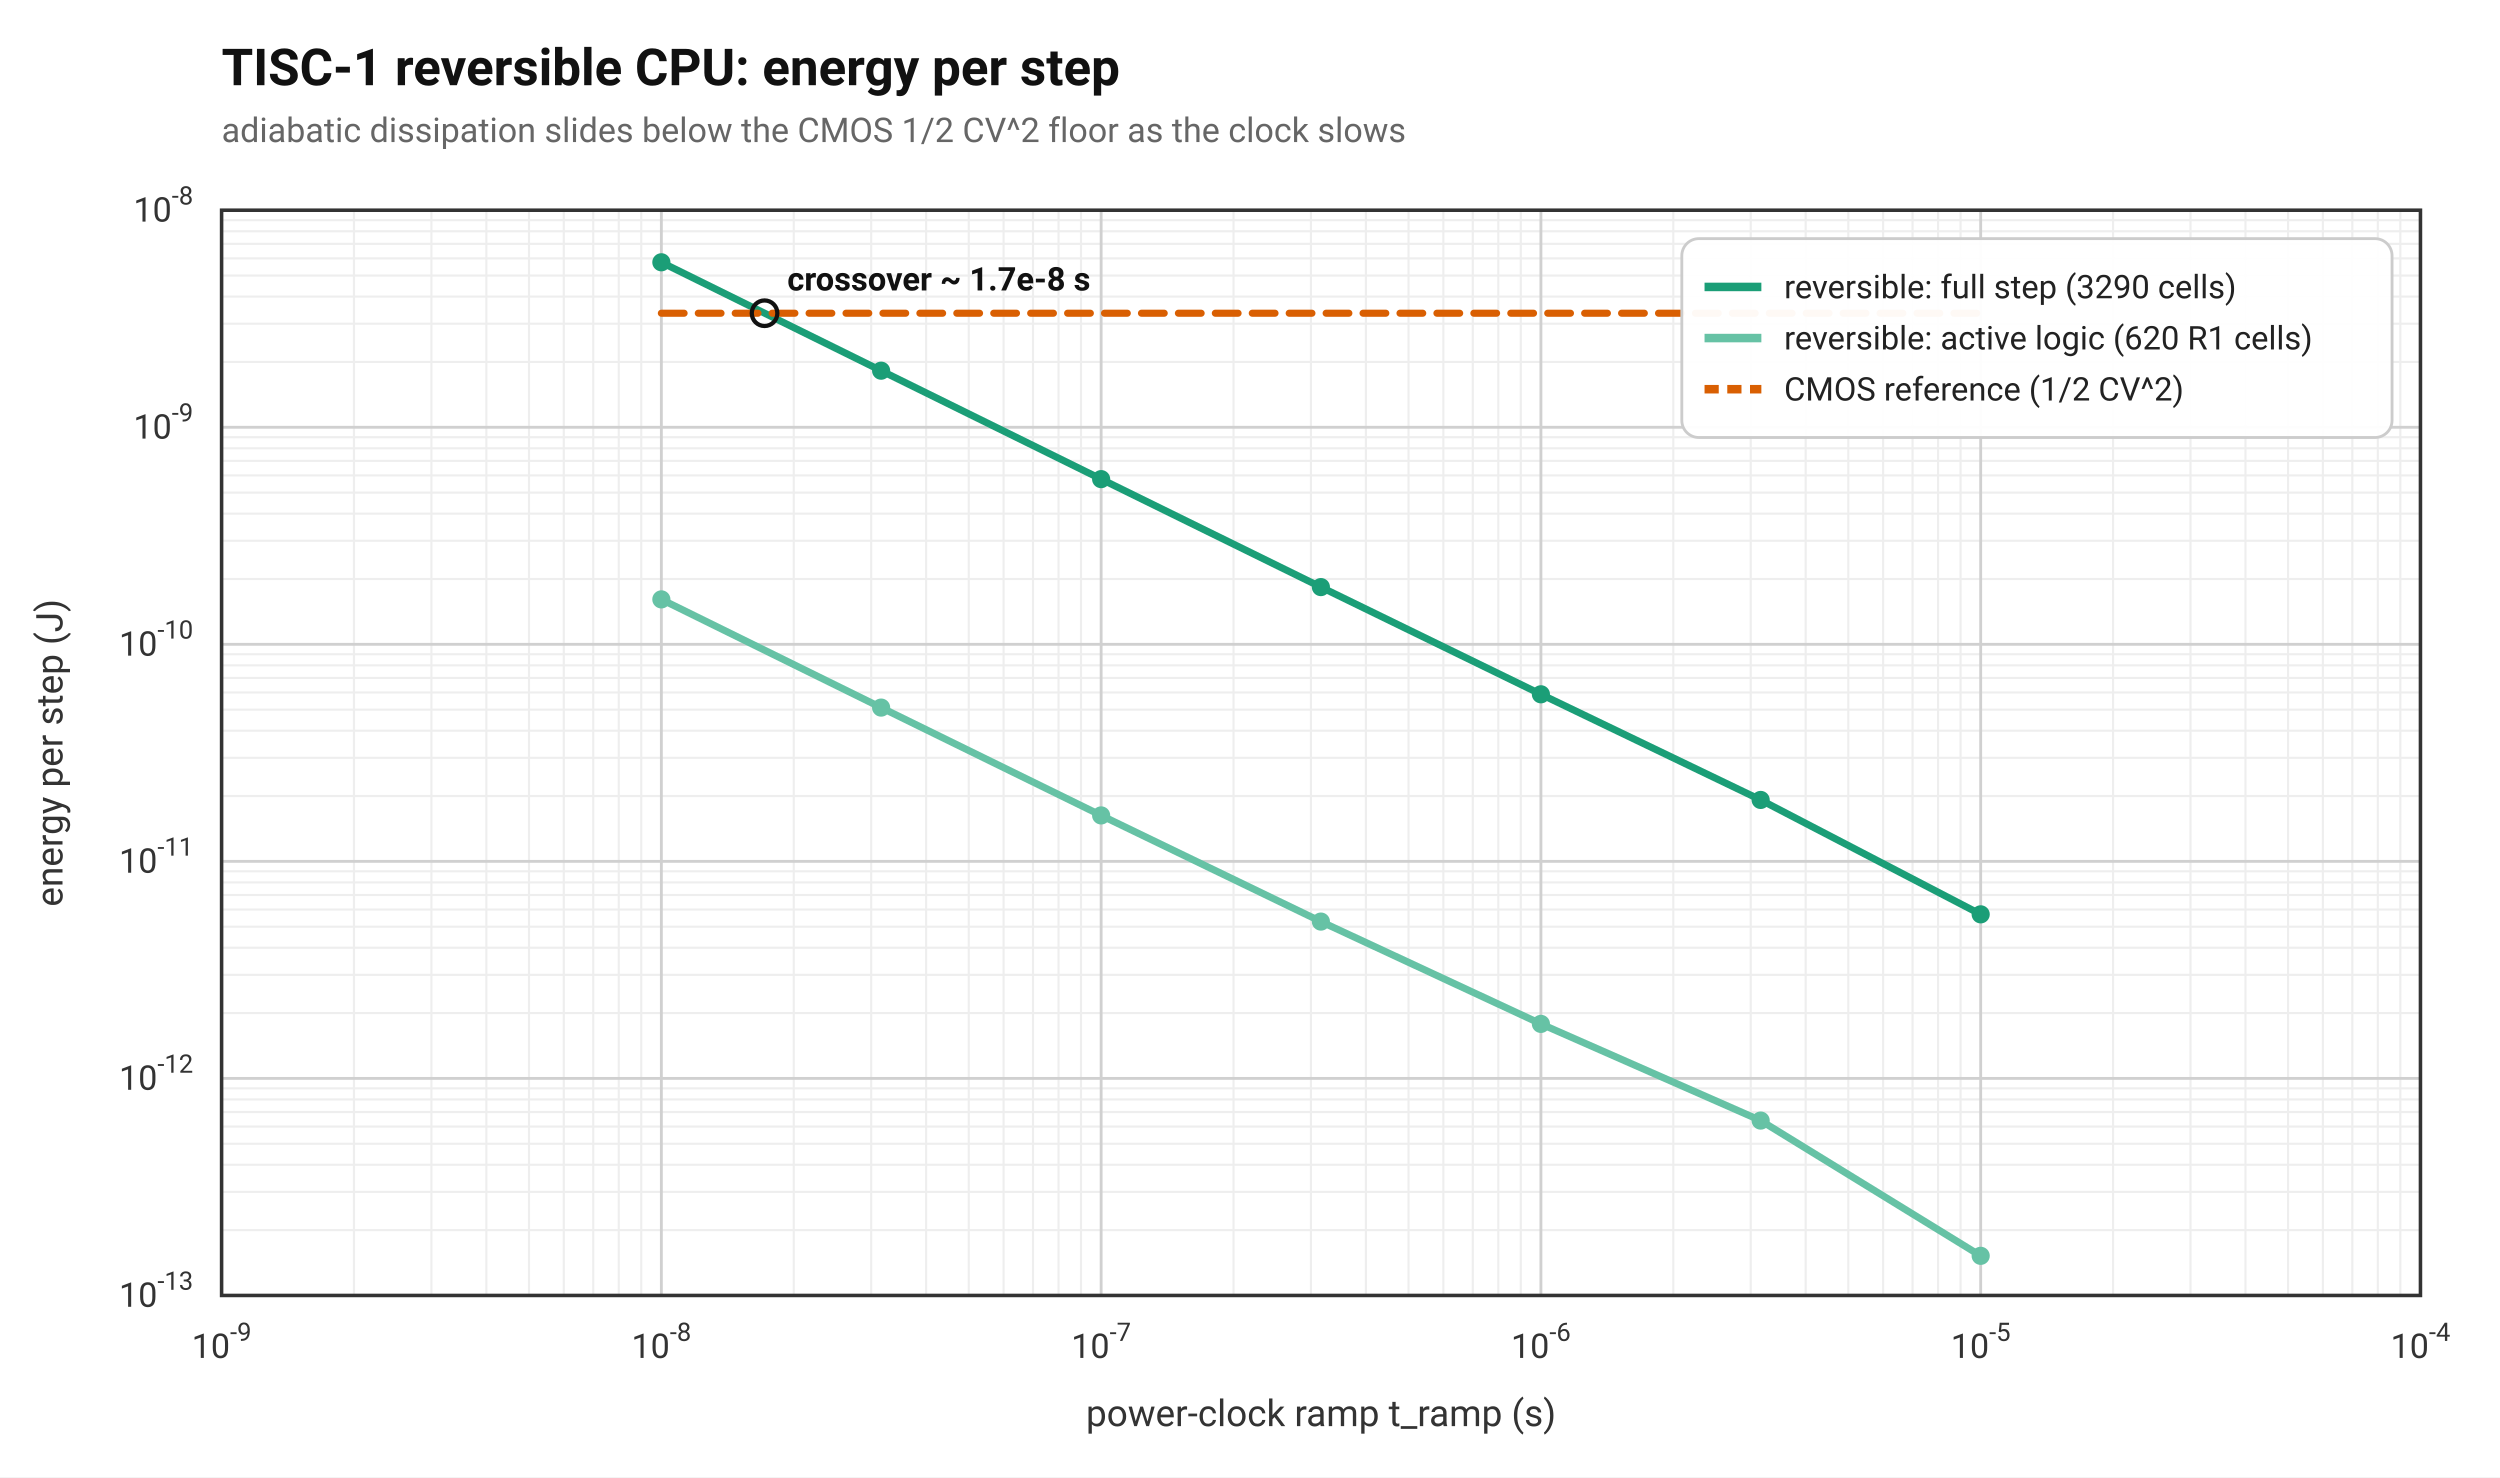
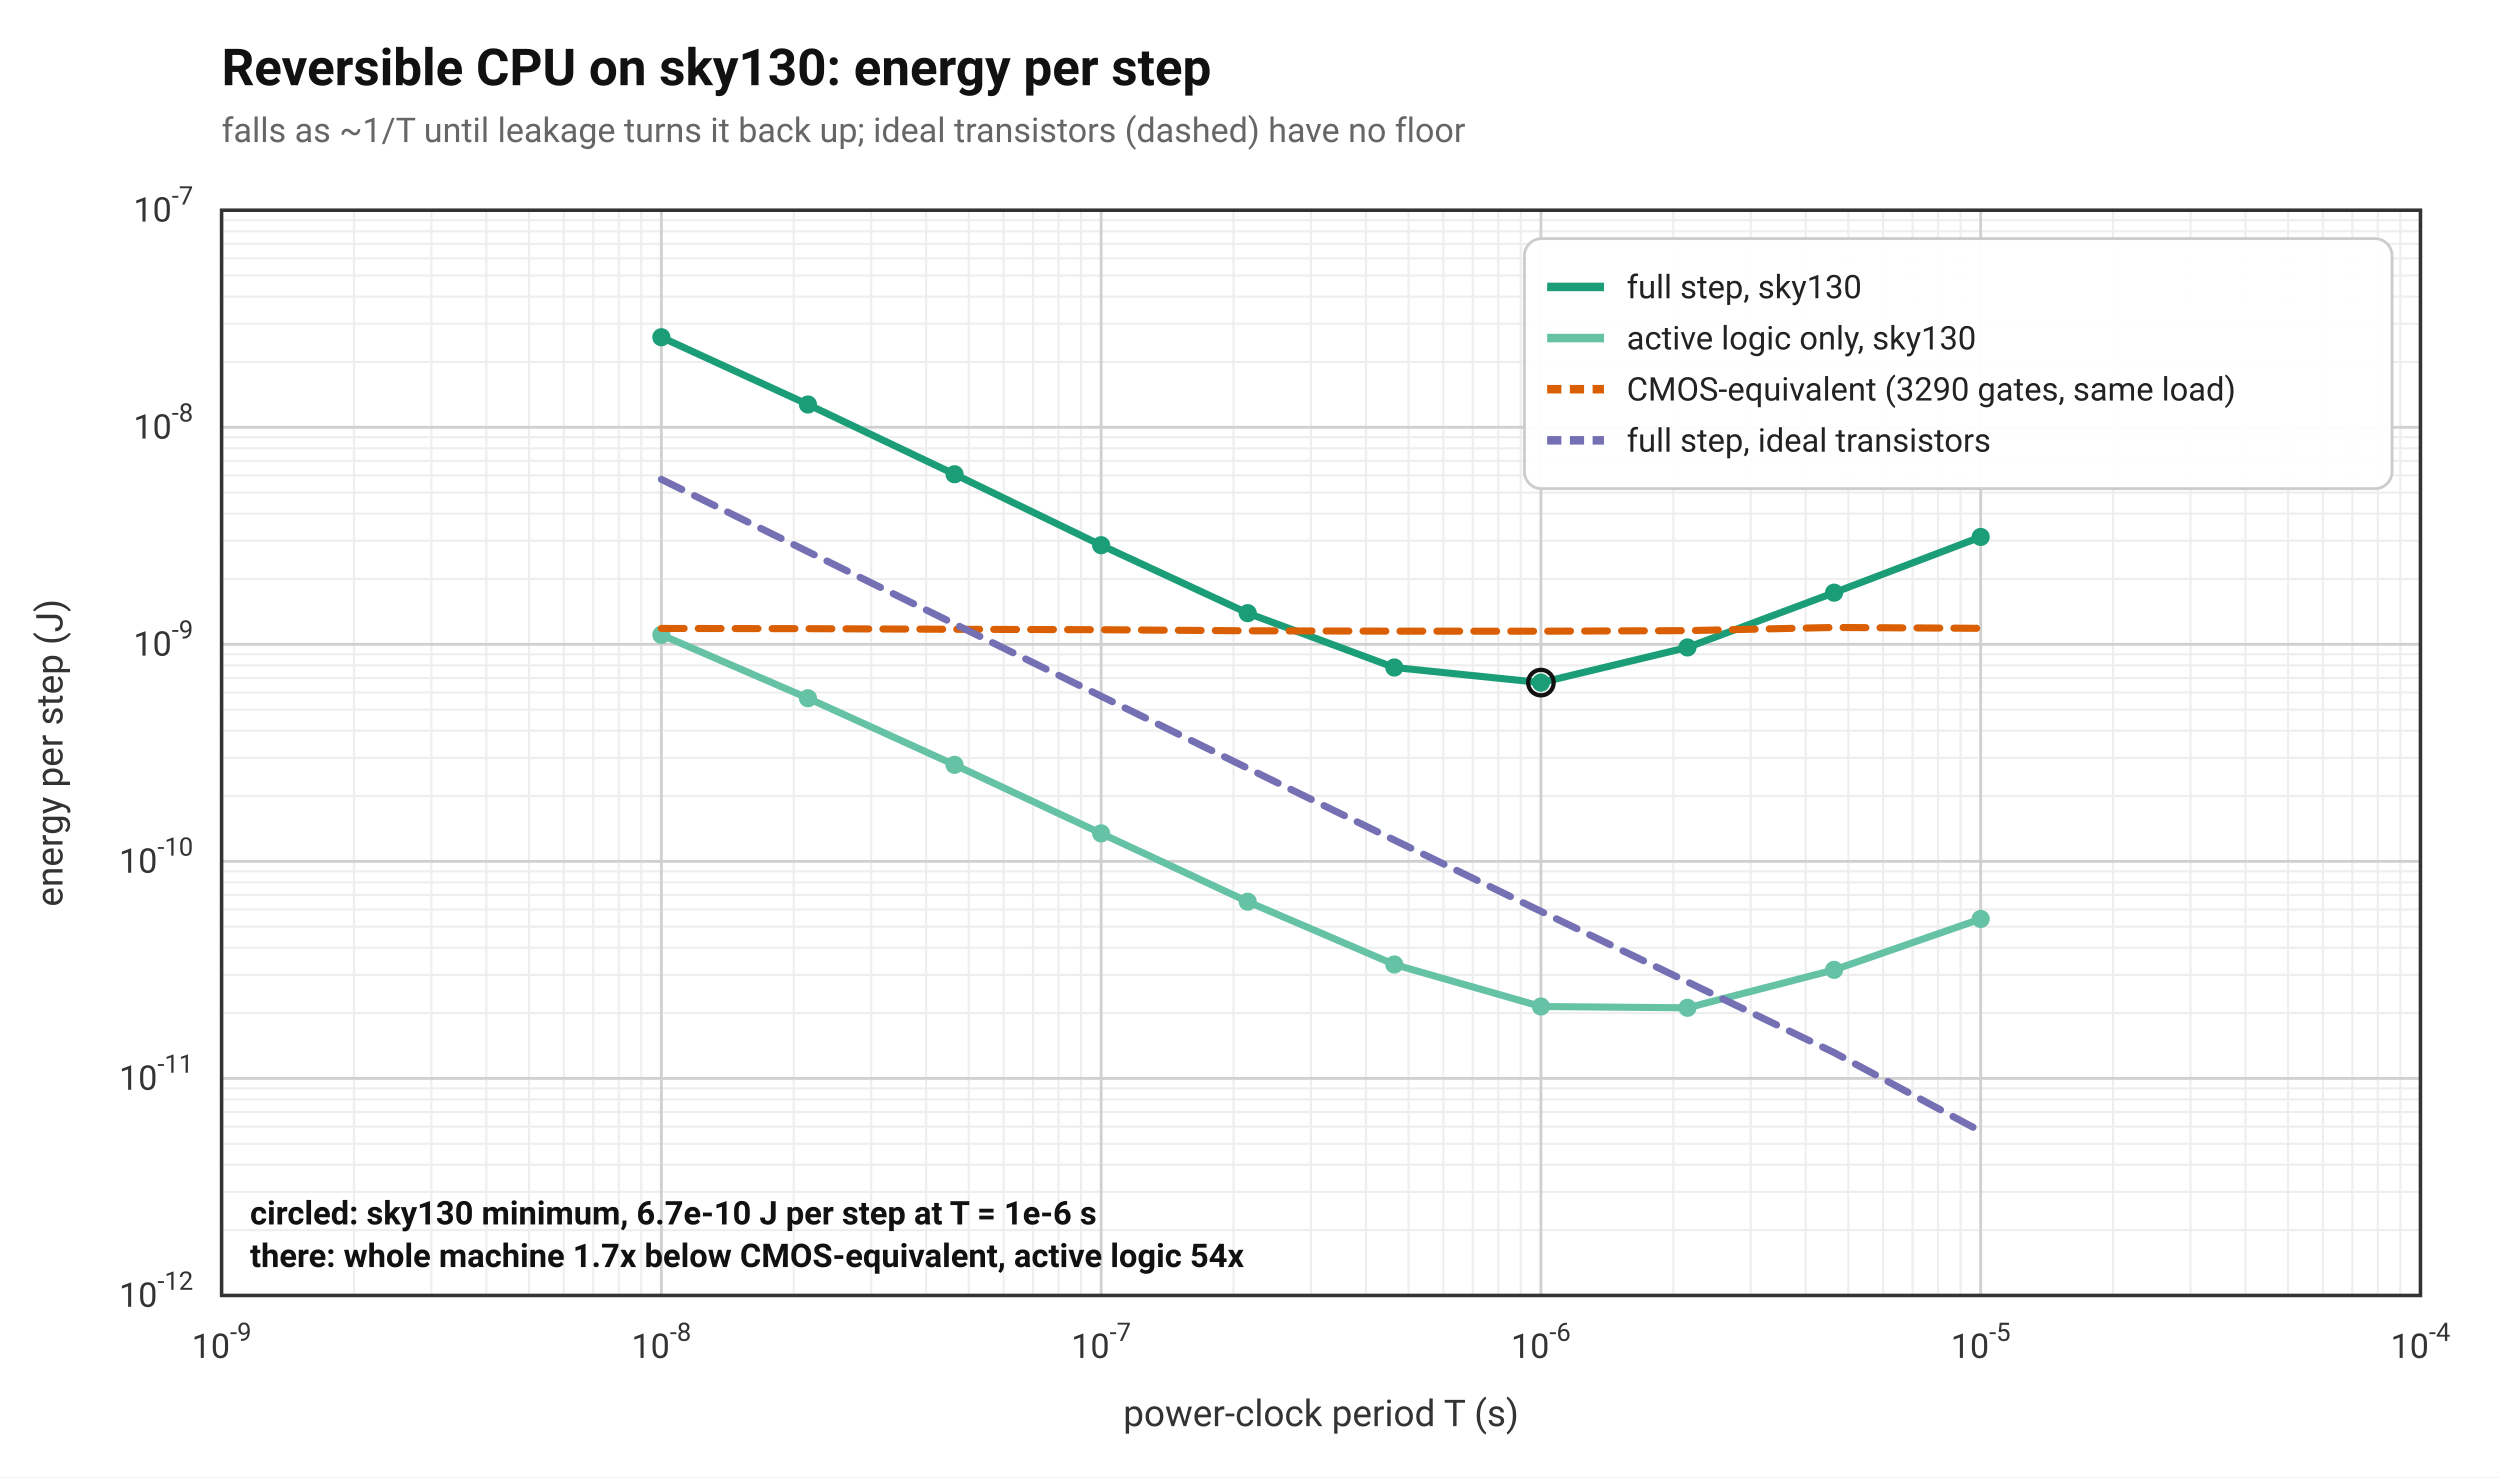
<svg xmlns="http://www.w3.org/2000/svg" width="880" height="520" viewBox="0 0 880 520" font-family="system-ui, -apple-system, Segoe UI, Roboto, sans-serif">
  <rect width="880" height="520" fill="#ffffff" />
-   <text x="78" y="30" font-size="18" font-weight="700" fill="#111111" font-family="system-ui, -apple-system, Segoe UI, Roboto, sans-serif">TISC-1 reversible CPU: energy per step</text>
-   <text x="78" y="50" font-size="12" fill="#666666" font-family="system-ui, -apple-system, Segoe UI, Roboto, sans-serif">adiabatic dissipation slides below the CMOS 1/2 CV^2 floor as the clock slows</text>
+   <text x="78" y="30" font-size="18" font-weight="700" fill="#111111" font-family="system-ui, -apple-system, Segoe UI, Roboto, sans-serif">Reversible CPU on sky130: energy per step</text>
+   <text x="78" y="50" font-size="12" fill="#666666" font-family="system-ui, -apple-system, Segoe UI, Roboto, sans-serif">falls as ~1/T until leakage turns it back up; ideal transistors (dashed) have no floor</text>
  <line x1="124.599" y1="74" x2="124.599" y2="456" stroke="#eeeeee" stroke-width="0.75" />
  <line x1="151.858" y1="74" x2="151.858" y2="456" stroke="#eeeeee" stroke-width="0.75" />
  <line x1="171.199" y1="74" x2="171.199" y2="456" stroke="#eeeeee" stroke-width="0.75" />
  <line x1="186.201" y1="74" x2="186.201" y2="456" stroke="#eeeeee" stroke-width="0.75" />
  <line x1="198.458" y1="74" x2="198.458" y2="456" stroke="#eeeeee" stroke-width="0.75" />
  <line x1="208.821" y1="74" x2="208.821" y2="456" stroke="#eeeeee" stroke-width="0.75" />
  <line x1="217.798" y1="74" x2="217.798" y2="456" stroke="#eeeeee" stroke-width="0.75" />
  <line x1="225.717" y1="74" x2="225.717" y2="456" stroke="#eeeeee" stroke-width="0.75" />
  <line x1="279.399" y1="74" x2="279.399" y2="456" stroke="#eeeeee" stroke-width="0.75" />
  <line x1="306.658" y1="74" x2="306.658" y2="456" stroke="#eeeeee" stroke-width="0.75" />
  <line x1="325.999" y1="74" x2="325.999" y2="456" stroke="#eeeeee" stroke-width="0.75" />
  <line x1="341.001" y1="74" x2="341.001" y2="456" stroke="#eeeeee" stroke-width="0.75" />
  <line x1="353.258" y1="74" x2="353.258" y2="456" stroke="#eeeeee" stroke-width="0.75" />
  <line x1="363.621" y1="74" x2="363.621" y2="456" stroke="#eeeeee" stroke-width="0.75" />
  <line x1="372.598" y1="74" x2="372.598" y2="456" stroke="#eeeeee" stroke-width="0.75" />
  <line x1="380.517" y1="74" x2="380.517" y2="456" stroke="#eeeeee" stroke-width="0.75" />
  <line x1="434.199" y1="74" x2="434.199" y2="456" stroke="#eeeeee" stroke-width="0.75" />
  <line x1="461.458" y1="74" x2="461.458" y2="456" stroke="#eeeeee" stroke-width="0.75" />
  <line x1="480.799" y1="74" x2="480.799" y2="456" stroke="#eeeeee" stroke-width="0.75" />
  <line x1="495.801" y1="74" x2="495.801" y2="456" stroke="#eeeeee" stroke-width="0.75" />
  <line x1="508.058" y1="74" x2="508.058" y2="456" stroke="#eeeeee" stroke-width="0.75" />
  <line x1="518.421" y1="74" x2="518.421" y2="456" stroke="#eeeeee" stroke-width="0.75" />
  <line x1="527.398" y1="74" x2="527.398" y2="456" stroke="#eeeeee" stroke-width="0.75" />
  <line x1="535.317" y1="74" x2="535.317" y2="456" stroke="#eeeeee" stroke-width="0.75" />
  <line x1="588.999" y1="74" x2="588.999" y2="456" stroke="#eeeeee" stroke-width="0.75" />
  <line x1="616.258" y1="74" x2="616.258" y2="456" stroke="#eeeeee" stroke-width="0.75" />
  <line x1="635.599" y1="74" x2="635.599" y2="456" stroke="#eeeeee" stroke-width="0.75" />
  <line x1="650.601" y1="74" x2="650.601" y2="456" stroke="#eeeeee" stroke-width="0.75" />
  <line x1="662.858" y1="74" x2="662.858" y2="456" stroke="#eeeeee" stroke-width="0.75" />
  <line x1="673.221" y1="74" x2="673.221" y2="456" stroke="#eeeeee" stroke-width="0.75" />
  <line x1="682.198" y1="74" x2="682.198" y2="456" stroke="#eeeeee" stroke-width="0.75" />
  <line x1="690.117" y1="74" x2="690.117" y2="456" stroke="#eeeeee" stroke-width="0.75" />
  <line x1="743.799" y1="74" x2="743.799" y2="456" stroke="#eeeeee" stroke-width="0.75" />
  <line x1="771.058" y1="74" x2="771.058" y2="456" stroke="#eeeeee" stroke-width="0.75" />
  <line x1="790.399" y1="74" x2="790.399" y2="456" stroke="#eeeeee" stroke-width="0.75" />
  <line x1="805.401" y1="74" x2="805.401" y2="456" stroke="#eeeeee" stroke-width="0.75" />
  <line x1="817.658" y1="74" x2="817.658" y2="456" stroke="#eeeeee" stroke-width="0.75" />
  <line x1="828.021" y1="74" x2="828.021" y2="456" stroke="#eeeeee" stroke-width="0.75" />
  <line x1="836.998" y1="74" x2="836.998" y2="456" stroke="#eeeeee" stroke-width="0.75" />
  <line x1="844.917" y1="74" x2="844.917" y2="456" stroke="#eeeeee" stroke-width="0.75" />
  <line x1="78" y1="433.001" x2="852" y2="433.001" stroke="#eeeeee" stroke-width="0.75" />
  <line x1="78" y1="419.548" x2="852" y2="419.548" stroke="#eeeeee" stroke-width="0.75" />
  <line x1="78" y1="410.003" x2="852" y2="410.003" stroke="#eeeeee" stroke-width="0.75" />
  <line x1="78" y1="402.599" x2="852" y2="402.599" stroke="#eeeeee" stroke-width="0.75" />
  <line x1="78" y1="396.549" x2="852" y2="396.549" stroke="#eeeeee" stroke-width="0.75" />
  <line x1="78" y1="391.435" x2="852" y2="391.435" stroke="#eeeeee" stroke-width="0.75" />
  <line x1="78" y1="387.004" x2="852" y2="387.004" stroke="#eeeeee" stroke-width="0.75" />
  <line x1="78" y1="383.096" x2="852" y2="383.096" stroke="#eeeeee" stroke-width="0.75" />
  <line x1="78" y1="356.601" x2="852" y2="356.601" stroke="#eeeeee" stroke-width="0.75" />
  <line x1="78" y1="343.148" x2="852" y2="343.148" stroke="#eeeeee" stroke-width="0.75" />
  <line x1="78" y1="333.603" x2="852" y2="333.603" stroke="#eeeeee" stroke-width="0.75" />
  <line x1="78" y1="326.199" x2="852" y2="326.199" stroke="#eeeeee" stroke-width="0.75" />
  <line x1="78" y1="320.149" x2="852" y2="320.149" stroke="#eeeeee" stroke-width="0.75" />
  <line x1="78" y1="315.035" x2="852" y2="315.035" stroke="#eeeeee" stroke-width="0.75" />
  <line x1="78" y1="310.604" x2="852" y2="310.604" stroke="#eeeeee" stroke-width="0.75" />
  <line x1="78" y1="306.696" x2="852" y2="306.696" stroke="#eeeeee" stroke-width="0.75" />
  <line x1="78" y1="280.201" x2="852" y2="280.201" stroke="#eeeeee" stroke-width="0.75" />
  <line x1="78" y1="266.748" x2="852" y2="266.748" stroke="#eeeeee" stroke-width="0.75" />
  <line x1="78" y1="257.203" x2="852" y2="257.203" stroke="#eeeeee" stroke-width="0.75" />
  <line x1="78" y1="249.799" x2="852" y2="249.799" stroke="#eeeeee" stroke-width="0.75" />
  <line x1="78" y1="243.749" x2="852" y2="243.749" stroke="#eeeeee" stroke-width="0.75" />
  <line x1="78" y1="238.635" x2="852" y2="238.635" stroke="#eeeeee" stroke-width="0.75" />
  <line x1="78" y1="234.204" x2="852" y2="234.204" stroke="#eeeeee" stroke-width="0.75" />
  <line x1="78" y1="230.296" x2="852" y2="230.296" stroke="#eeeeee" stroke-width="0.75" />
  <line x1="78" y1="203.801" x2="852" y2="203.801" stroke="#eeeeee" stroke-width="0.75" />
  <line x1="78" y1="190.348" x2="852" y2="190.348" stroke="#eeeeee" stroke-width="0.75" />
  <line x1="78" y1="180.803" x2="852" y2="180.803" stroke="#eeeeee" stroke-width="0.75" />
  <line x1="78" y1="173.399" x2="852" y2="173.399" stroke="#eeeeee" stroke-width="0.75" />
  <line x1="78" y1="167.349" x2="852" y2="167.349" stroke="#eeeeee" stroke-width="0.75" />
  <line x1="78" y1="162.235" x2="852" y2="162.235" stroke="#eeeeee" stroke-width="0.75" />
  <line x1="78" y1="157.804" x2="852" y2="157.804" stroke="#eeeeee" stroke-width="0.75" />
  <line x1="78" y1="153.896" x2="852" y2="153.896" stroke="#eeeeee" stroke-width="0.75" />
  <line x1="78" y1="127.401" x2="852" y2="127.401" stroke="#eeeeee" stroke-width="0.75" />
  <line x1="78" y1="113.948" x2="852" y2="113.948" stroke="#eeeeee" stroke-width="0.75" />
  <line x1="78" y1="104.403" x2="852" y2="104.403" stroke="#eeeeee" stroke-width="0.75" />
  <line x1="78" y1="96.999" x2="852" y2="96.999" stroke="#eeeeee" stroke-width="0.75" />
  <line x1="78" y1="90.949" x2="852" y2="90.949" stroke="#eeeeee" stroke-width="0.75" />
  <line x1="78" y1="85.835" x2="852" y2="85.835" stroke="#eeeeee" stroke-width="0.75" />
  <line x1="78" y1="81.404" x2="852" y2="81.404" stroke="#eeeeee" stroke-width="0.75" />
  <line x1="78" y1="77.496" x2="852" y2="77.496" stroke="#eeeeee" stroke-width="0.75" />
  <line x1="78" y1="74" x2="78" y2="456" stroke="#d0d0d0" stroke-width="1" />
  <text x="78" y="478" font-size="12" fill="#333333" text-anchor="middle" font-family="system-ui, -apple-system, Segoe UI, Roboto, sans-serif">10<tspan dy="-6" font-size="9">-9</tspan>
  </text>
  <line x1="232.8" y1="74" x2="232.8" y2="456" stroke="#d0d0d0" stroke-width="1" />
  <text x="232.8" y="478" font-size="12" fill="#333333" text-anchor="middle" font-family="system-ui, -apple-system, Segoe UI, Roboto, sans-serif">10<tspan dy="-6" font-size="9">-8</tspan>
  </text>
  <line x1="387.6" y1="74" x2="387.6" y2="456" stroke="#d0d0d0" stroke-width="1" />
  <text x="387.6" y="478" font-size="12" fill="#333333" text-anchor="middle" font-family="system-ui, -apple-system, Segoe UI, Roboto, sans-serif">10<tspan dy="-6" font-size="9">-7</tspan>
  </text>
  <line x1="542.4" y1="74" x2="542.4" y2="456" stroke="#d0d0d0" stroke-width="1" />
  <text x="542.4" y="478" font-size="12" fill="#333333" text-anchor="middle" font-family="system-ui, -apple-system, Segoe UI, Roboto, sans-serif">10<tspan dy="-6" font-size="9">-6</tspan>
  </text>
  <line x1="697.2" y1="74" x2="697.2" y2="456" stroke="#d0d0d0" stroke-width="1" />
  <text x="697.2" y="478" font-size="12" fill="#333333" text-anchor="middle" font-family="system-ui, -apple-system, Segoe UI, Roboto, sans-serif">10<tspan dy="-6" font-size="9">-5</tspan>
  </text>
  <line x1="852" y1="74" x2="852" y2="456" stroke="#d0d0d0" stroke-width="1" />
  <text x="852" y="478" font-size="12" fill="#333333" text-anchor="middle" font-family="system-ui, -apple-system, Segoe UI, Roboto, sans-serif">10<tspan dy="-6" font-size="9">-4</tspan>
  </text>
  <line x1="78" y1="456" x2="852" y2="456" stroke="#d0d0d0" stroke-width="1" />
-   <text x="68" y="460" font-size="12" fill="#333333" text-anchor="end" font-family="system-ui, -apple-system, Segoe UI, Roboto, sans-serif">10<tspan dy="-6" font-size="9">-13</tspan>
+   <text x="68" y="460" font-size="12" fill="#333333" text-anchor="end" font-family="system-ui, -apple-system, Segoe UI, Roboto, sans-serif">10<tspan dy="-6" font-size="9">-12</tspan>
  </text>
  <line x1="78" y1="379.6" x2="852" y2="379.6" stroke="#d0d0d0" stroke-width="1" />
-   <text x="68" y="383.6" font-size="12" fill="#333333" text-anchor="end" font-family="system-ui, -apple-system, Segoe UI, Roboto, sans-serif">10<tspan dy="-6" font-size="9">-12</tspan>
+   <text x="68" y="383.6" font-size="12" fill="#333333" text-anchor="end" font-family="system-ui, -apple-system, Segoe UI, Roboto, sans-serif">10<tspan dy="-6" font-size="9">-11</tspan>
  </text>
  <line x1="78" y1="303.2" x2="852" y2="303.2" stroke="#d0d0d0" stroke-width="1" />
-   <text x="68" y="307.2" font-size="12" fill="#333333" text-anchor="end" font-family="system-ui, -apple-system, Segoe UI, Roboto, sans-serif">10<tspan dy="-6" font-size="9">-11</tspan>
+   <text x="68" y="307.2" font-size="12" fill="#333333" text-anchor="end" font-family="system-ui, -apple-system, Segoe UI, Roboto, sans-serif">10<tspan dy="-6" font-size="9">-10</tspan>
  </text>
  <line x1="78" y1="226.8" x2="852" y2="226.8" stroke="#d0d0d0" stroke-width="1" />
-   <text x="68" y="230.8" font-size="12" fill="#333333" text-anchor="end" font-family="system-ui, -apple-system, Segoe UI, Roboto, sans-serif">10<tspan dy="-6" font-size="9">-10</tspan>
+   <text x="68" y="230.8" font-size="12" fill="#333333" text-anchor="end" font-family="system-ui, -apple-system, Segoe UI, Roboto, sans-serif">10<tspan dy="-6" font-size="9">-9</tspan>
  </text>
  <line x1="78" y1="150.4" x2="852" y2="150.4" stroke="#d0d0d0" stroke-width="1" />
-   <text x="68" y="154.4" font-size="12" fill="#333333" text-anchor="end" font-family="system-ui, -apple-system, Segoe UI, Roboto, sans-serif">10<tspan dy="-6" font-size="9">-9</tspan>
+   <text x="68" y="154.4" font-size="12" fill="#333333" text-anchor="end" font-family="system-ui, -apple-system, Segoe UI, Roboto, sans-serif">10<tspan dy="-6" font-size="9">-8</tspan>
  </text>
  <line x1="78" y1="74" x2="852" y2="74" stroke="#d0d0d0" stroke-width="1" />
-   <text x="68" y="78" font-size="12" fill="#333333" text-anchor="end" font-family="system-ui, -apple-system, Segoe UI, Roboto, sans-serif">10<tspan dy="-6" font-size="9">-8</tspan>
+   <text x="68" y="78" font-size="12" fill="#333333" text-anchor="end" font-family="system-ui, -apple-system, Segoe UI, Roboto, sans-serif">10<tspan dy="-6" font-size="9">-7</tspan>
  </text>
  <rect x="78" y="74" width="774" height="382" fill="none" stroke="#333333" stroke-width="1.25" />
-   <polyline points="232.8,92.326 310.152,130.484 387.6,168.652 464.952,206.656 542.4,244.393 619.752,281.579 697.2,321.85" fill="none" stroke="#1b9e77" stroke-width="2.5" stroke-linejoin="round" stroke-linecap="round" />
-   <circle cx="232.8" cy="92.326" r="3.2" fill="#1b9e77" />
-   <circle cx="310.152" cy="130.484" r="3.2" fill="#1b9e77" />
-   <circle cx="387.6" cy="168.652" r="3.2" fill="#1b9e77" />
-   <circle cx="464.952" cy="206.656" r="3.2" fill="#1b9e77" />
-   <circle cx="542.4" cy="244.393" r="3.2" fill="#1b9e77" />
-   <circle cx="619.752" cy="281.579" r="3.2" fill="#1b9e77" />
-   <circle cx="697.2" cy="321.85" r="3.2" fill="#1b9e77" />
-   <polyline points="232.8,210.984 310.152,249.074 387.6,287.03 464.952,324.397 542.4,360.416 619.752,394.444 697.2,442.052" fill="none" stroke="#66c2a5" stroke-width="2.5" stroke-linejoin="round" stroke-linecap="round" />
-   <circle cx="232.8" cy="210.984" r="3.2" fill="#66c2a5" />
-   <circle cx="310.152" cy="249.074" r="3.2" fill="#66c2a5" />
-   <circle cx="387.6" cy="287.03" r="3.2" fill="#66c2a5" />
-   <circle cx="464.952" cy="324.397" r="3.2" fill="#66c2a5" />
-   <circle cx="542.4" cy="360.416" r="3.2" fill="#66c2a5" />
-   <circle cx="619.752" cy="394.444" r="3.2" fill="#66c2a5" />
-   <circle cx="697.2" cy="442.052" r="3.2" fill="#66c2a5" />
-   <polyline points="232.8,110.255 697.2,110.255" fill="none" stroke="#d95f02" stroke-width="2.5" stroke-linejoin="round" stroke-linecap="round" stroke-dasharray="8,5" />
-   <circle cx="269.126" cy="110.255" r="4.5" fill="none" stroke="#111111" stroke-width="1.5" />
-   <text x="277.126" y="102.255" font-size="11.5" fill="#111111" font-weight="600" font-family="system-ui, -apple-system, Segoe UI, Roboto, sans-serif">crossover ~ 1.7e-8 s</text>
-   <text x="465" y="502" font-size="13" fill="#333333" text-anchor="middle" font-family="system-ui, -apple-system, Segoe UI, Roboto, sans-serif">power-clock ramp t_ramp (s)</text>
+   <polyline points="232.8,118.705 284.4,142.386 336,166.938 387.6,191.913 439.2,215.834 490.8,234.962 542.4,240.277 594,227.897 645.6,208.622 697.2,189.006" fill="none" stroke="#1b9e77" stroke-width="2.5" stroke-linejoin="round" stroke-linecap="round" />
+   <circle cx="232.8" cy="118.705" r="3.2" fill="#1b9e77" />
+   <circle cx="284.4" cy="142.386" r="3.2" fill="#1b9e77" />
+   <circle cx="336" cy="166.938" r="3.2" fill="#1b9e77" />
+   <circle cx="387.6" cy="191.913" r="3.2" fill="#1b9e77" />
+   <circle cx="439.2" cy="215.834" r="3.2" fill="#1b9e77" />
+   <circle cx="490.8" cy="234.962" r="3.2" fill="#1b9e77" />
+   <circle cx="542.4" cy="240.277" r="3.2" fill="#1b9e77" />
+   <circle cx="594" cy="227.897" r="3.2" fill="#1b9e77" />
+   <circle cx="645.6" cy="208.622" r="3.2" fill="#1b9e77" />
+   <circle cx="697.2" cy="189.006" r="3.2" fill="#1b9e77" />
+   <polyline points="232.8,223.47 284.4,245.78 336,269.225 387.6,293.36 439.2,317.403 490.8,339.504 542.4,354.291 594,354.746 645.6,341.39 697.2,323.471" fill="none" stroke="#66c2a5" stroke-width="2.5" stroke-linejoin="round" stroke-linecap="round" />
+   <circle cx="232.8" cy="223.47" r="3.2" fill="#66c2a5" />
+   <circle cx="284.4" cy="245.78" r="3.2" fill="#66c2a5" />
+   <circle cx="336" cy="269.225" r="3.2" fill="#66c2a5" />
+   <circle cx="387.6" cy="293.36" r="3.2" fill="#66c2a5" />
+   <circle cx="439.2" cy="317.403" r="3.2" fill="#66c2a5" />
+   <circle cx="490.8" cy="339.504" r="3.2" fill="#66c2a5" />
+   <circle cx="542.4" cy="354.291" r="3.2" fill="#66c2a5" />
+   <circle cx="594" cy="354.746" r="3.2" fill="#66c2a5" />
+   <circle cx="645.6" cy="341.39" r="3.2" fill="#66c2a5" />
+   <circle cx="697.2" cy="323.471" r="3.2" fill="#66c2a5" />
+   <polyline points="232.8,221.211 284.4,221.292 336,221.507 387.6,221.662 439.2,222.045 490.8,222.166 542.4,222.187 594,221.978 645.6,220.865 697.2,221.169" fill="none" stroke="#d95f02" stroke-width="2.5" stroke-linejoin="round" stroke-linecap="round" stroke-dasharray="8,5" />
+   <polyline points="232.8,168.726 284.4,194.183 336,219.629 387.6,245.052 439.2,270.425 490.8,295.7 542.4,320.793 594,345.63 645.6,370.513 697.2,398.25" fill="none" stroke="#7570b3" stroke-width="2.5" stroke-linejoin="round" stroke-linecap="round" stroke-dasharray="8,5" />
+   <circle cx="542.4" cy="240.277" r="4.5" fill="none" stroke="#111111" stroke-width="1.5" />
+   <text x="88" y="431" font-size="11.5" fill="#111111" font-weight="600" font-family="system-ui, -apple-system, Segoe UI, Roboto, sans-serif">circled: sky130 minimum, 6.7e-10 J per step at T = 1e-6 s</text>
+   <text x="88" y="446" font-size="11.5" fill="#111111" font-weight="600" font-family="system-ui, -apple-system, Segoe UI, Roboto, sans-serif">there: whole machine 1.7x below CMOS-equivalent, active logic 54x</text>
+   <text x="465" y="502" font-size="13" fill="#333333" text-anchor="middle" font-family="system-ui, -apple-system, Segoe UI, Roboto, sans-serif">power-clock period T (s)</text>
  <text x="22" y="265" font-size="13" fill="#333333" text-anchor="middle" transform="rotate(-90 22 265)" font-family="system-ui, -apple-system, Segoe UI, Roboto, sans-serif">energy per step (J)</text>
-   <rect x="592" y="84" width="250" height="70" rx="6" fill="#ffffff" fill-opacity="0.96" stroke="#cccccc" />
-   <line x1="600" y1="101" x2="620" y2="101" stroke="#1b9e77" stroke-width="3" />
-   <text x="628" y="105" font-size="11.5" fill="#222222" font-family="system-ui, -apple-system, Segoe UI, Roboto, sans-serif">reversible: full step (3290 cells)</text>
-   <line x1="600" y1="119" x2="620" y2="119" stroke="#66c2a5" stroke-width="3" />
-   <text x="628" y="123" font-size="11.5" fill="#222222" font-family="system-ui, -apple-system, Segoe UI, Roboto, sans-serif">reversible: active logic (620 R1 cells)</text>
-   <line x1="600" y1="137" x2="620" y2="137" stroke="#d95f02" stroke-width="3" stroke-dasharray="5,3" />
-   <text x="628" y="141" font-size="11.5" fill="#222222" font-family="system-ui, -apple-system, Segoe UI, Roboto, sans-serif">CMOS reference (1/2 CV^2)</text>
+   <rect x="536.6" y="84" width="305.4" height="88" rx="6" fill="#ffffff" fill-opacity="0.96" stroke="#cccccc" />
+   <line x1="544.6" y1="101" x2="564.6" y2="101" stroke="#1b9e77" stroke-width="3" />
+   <text x="572.6" y="105" font-size="11.5" fill="#222222" font-family="system-ui, -apple-system, Segoe UI, Roboto, sans-serif">full step, sky130</text>
+   <line x1="544.6" y1="119" x2="564.6" y2="119" stroke="#66c2a5" stroke-width="3" />
+   <text x="572.6" y="123" font-size="11.5" fill="#222222" font-family="system-ui, -apple-system, Segoe UI, Roboto, sans-serif">active logic only, sky130</text>
+   <line x1="544.6" y1="137" x2="564.6" y2="137" stroke="#d95f02" stroke-width="3" stroke-dasharray="5,3" />
+   <text x="572.6" y="141" font-size="11.5" fill="#222222" font-family="system-ui, -apple-system, Segoe UI, Roboto, sans-serif">CMOS-equivalent (3290 gates, same load)</text>
+   <line x1="544.6" y1="155" x2="564.6" y2="155" stroke="#7570b3" stroke-width="3" stroke-dasharray="5,3" />
+   <text x="572.6" y="159" font-size="11.5" fill="#222222" font-family="system-ui, -apple-system, Segoe UI, Roboto, sans-serif">full step, ideal transistors</text>
</svg>
